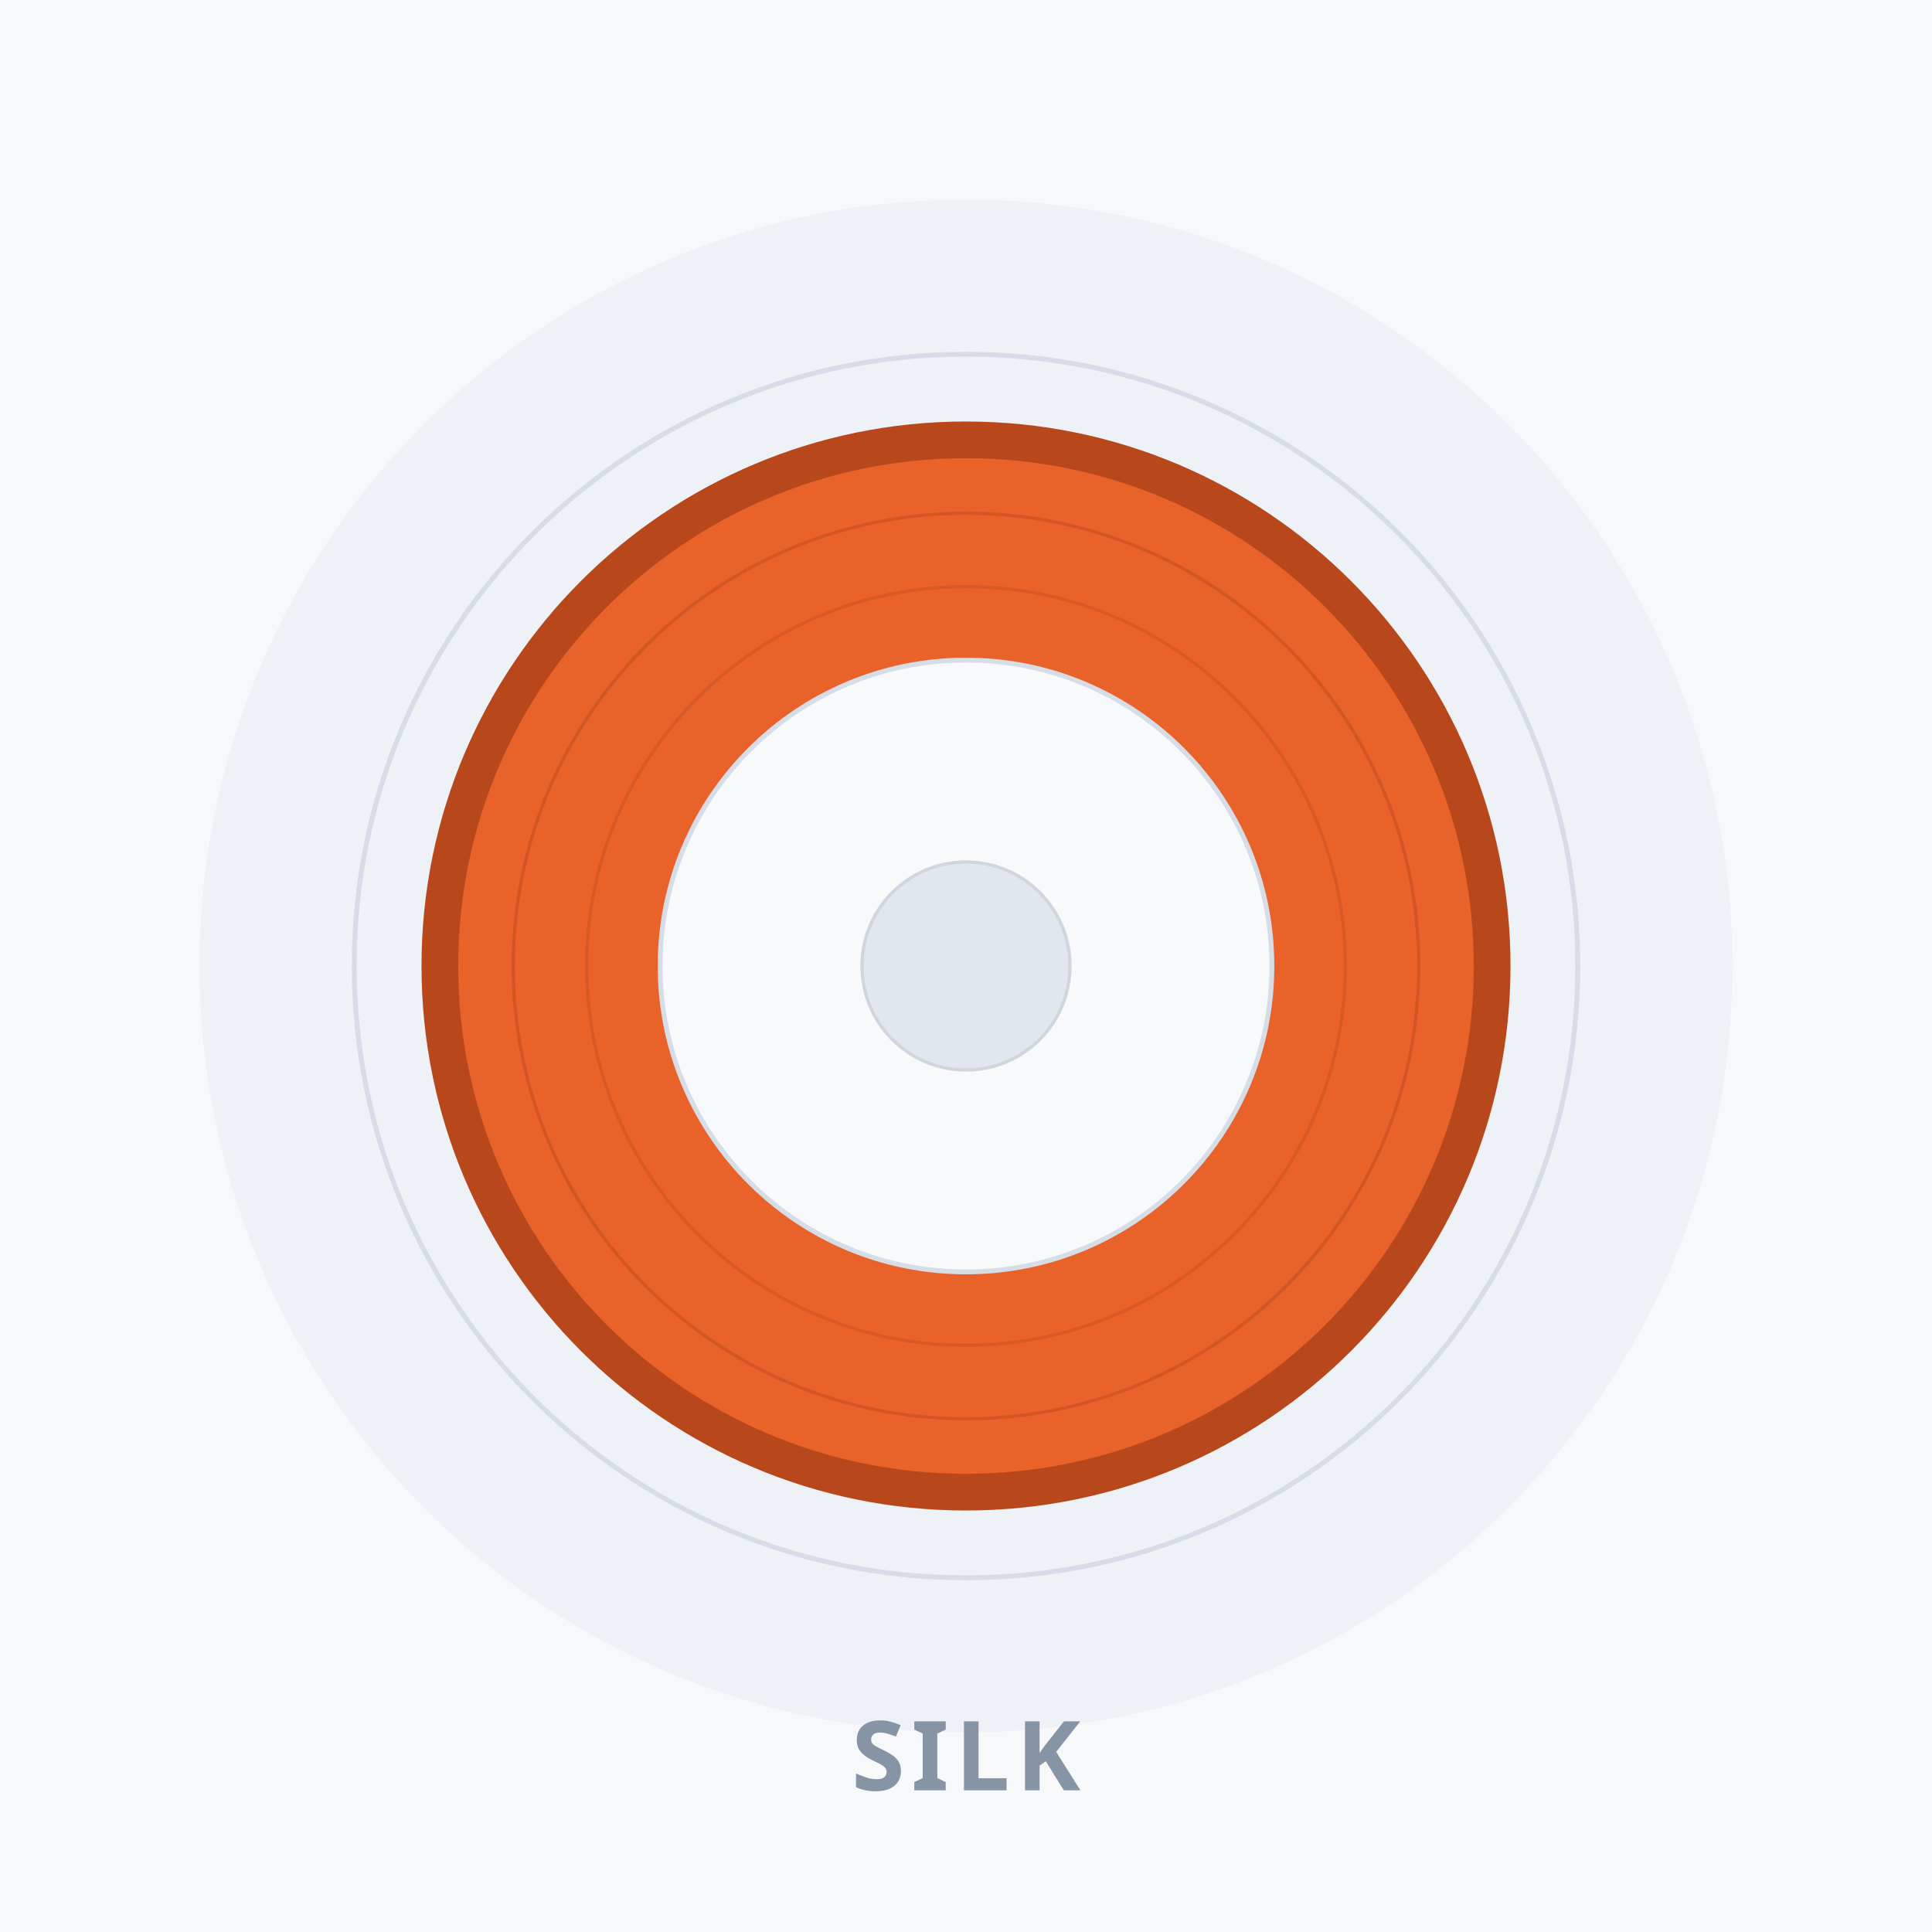
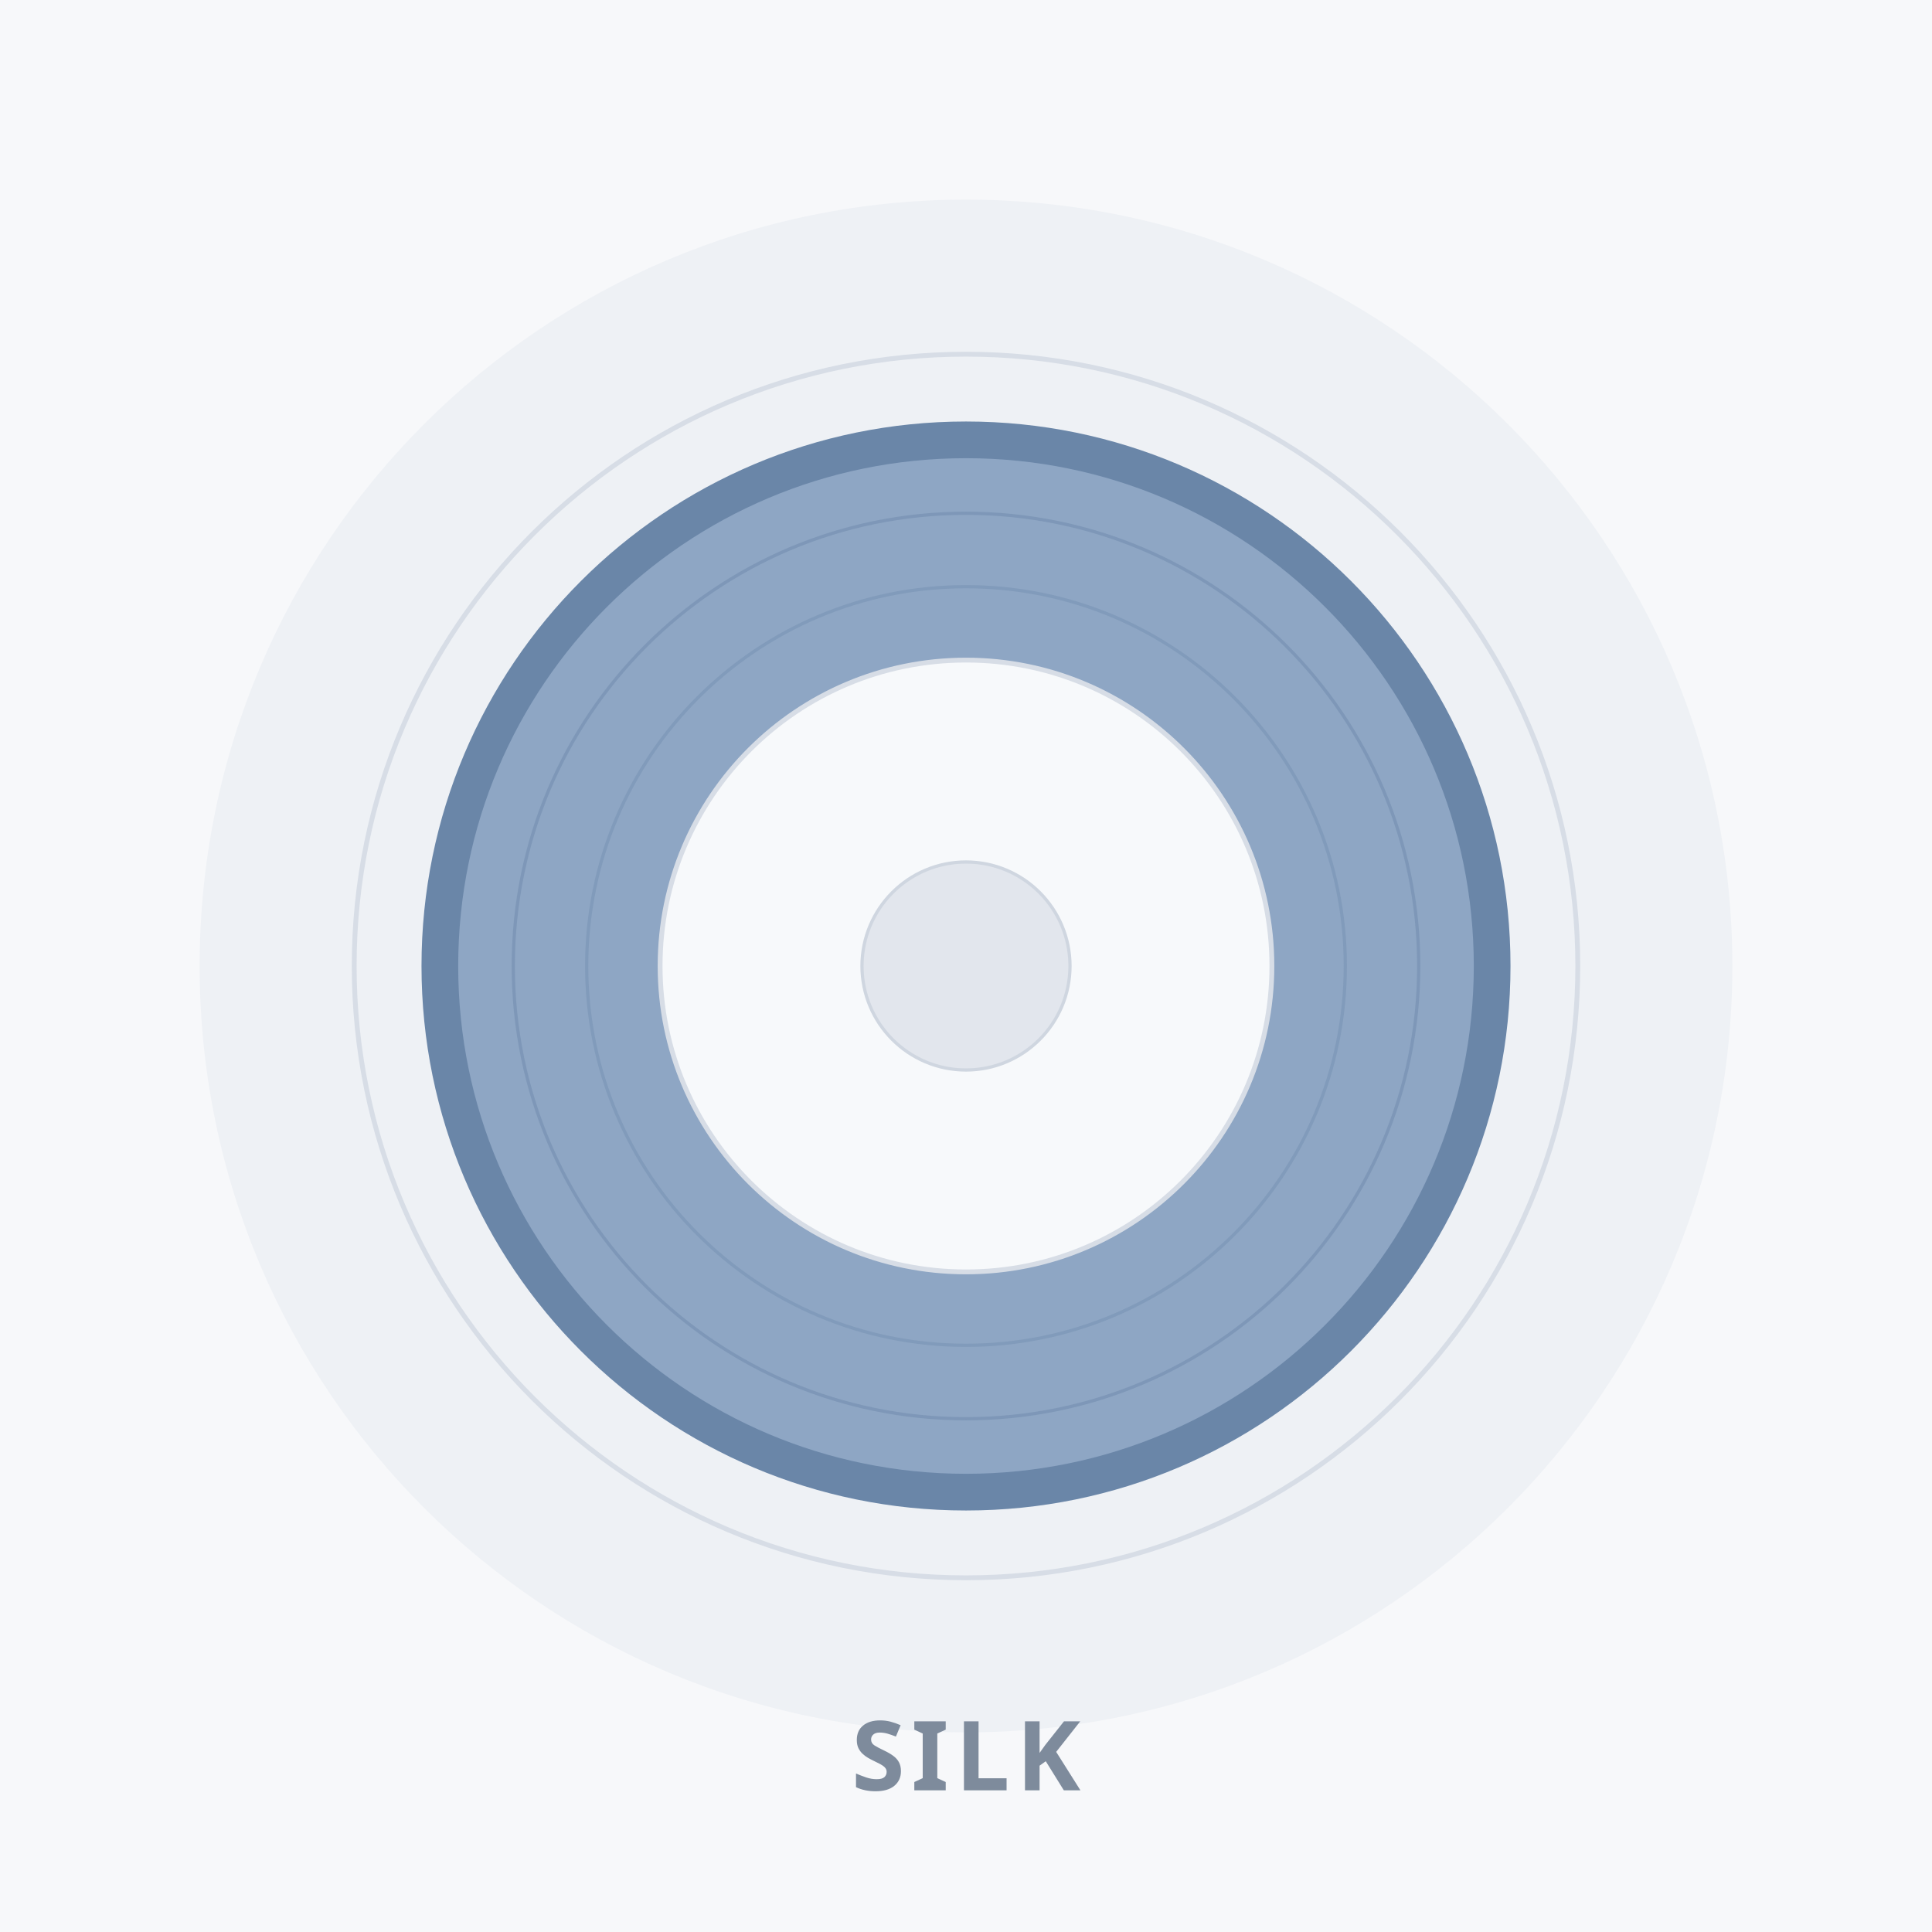
<svg xmlns="http://www.w3.org/2000/svg" viewBox="0 0 600 600" width="600" height="600" role="img" aria-label="Placeholder: SILK filamentspoel">
  <rect width="600" height="600" fill="#f7f8fa" />
  <rect width="600" height="600" fill="#f7f8fa" />
  <circle cx="300" cy="300" r="238" fill="#eef1f5" />
-   <g transform="translate(300 300) rotate(0)">
+   <g transform="translate(300 300)">
    <circle r="190" fill="#eef1f5" />
    <circle r="190" fill="none" stroke="#d7dde6" stroke-width="1.5" />
-     <circle r="163.4" fill="#e8622a" />
-     <circle r="163.4" fill="none" stroke="#b8481c" stroke-width="11.40" />
-     <circle r="140.6" fill="none" stroke="#b8481c" stroke-width="1" opacity=".45" />
-     <circle r="117.8" fill="none" stroke="#b8481c" stroke-width="1" opacity=".35" />
+     <circle r="163.4" fill="#8ea6c4" />
+     <circle r="163.4" fill="none" stroke="#6a86a8" stroke-width="11.40" />
+     <circle r="140.6" fill="none" stroke="#6a86a8" stroke-width="1" opacity=".45" />
+     <circle r="117.8" fill="none" stroke="#6a86a8" stroke-width="1" opacity=".35" />
    <circle r="95.0" fill="#f7f9fb" />
    <circle r="95.0" fill="none" stroke="#d7dde6" stroke-width="1.5" />
    <circle r="32.3" fill="#e2e6ed" />
    <circle r="32.3" fill="none" stroke="#cfd6e0" stroke-width="1" />
  </g>
-   <text x="300" y="556" text-anchor="middle" font-family="system-ui, sans-serif" font-size="30" font-weight="700" fill="#8794a5" letter-spacing="2">SILK</text>
+   <text x="300" y="556" text-anchor="middle" font-family="system-ui, sans-serif" font-size="30" font-weight="700" fill="#7e8b9c" letter-spacing="2">SILK</text>
</svg>
